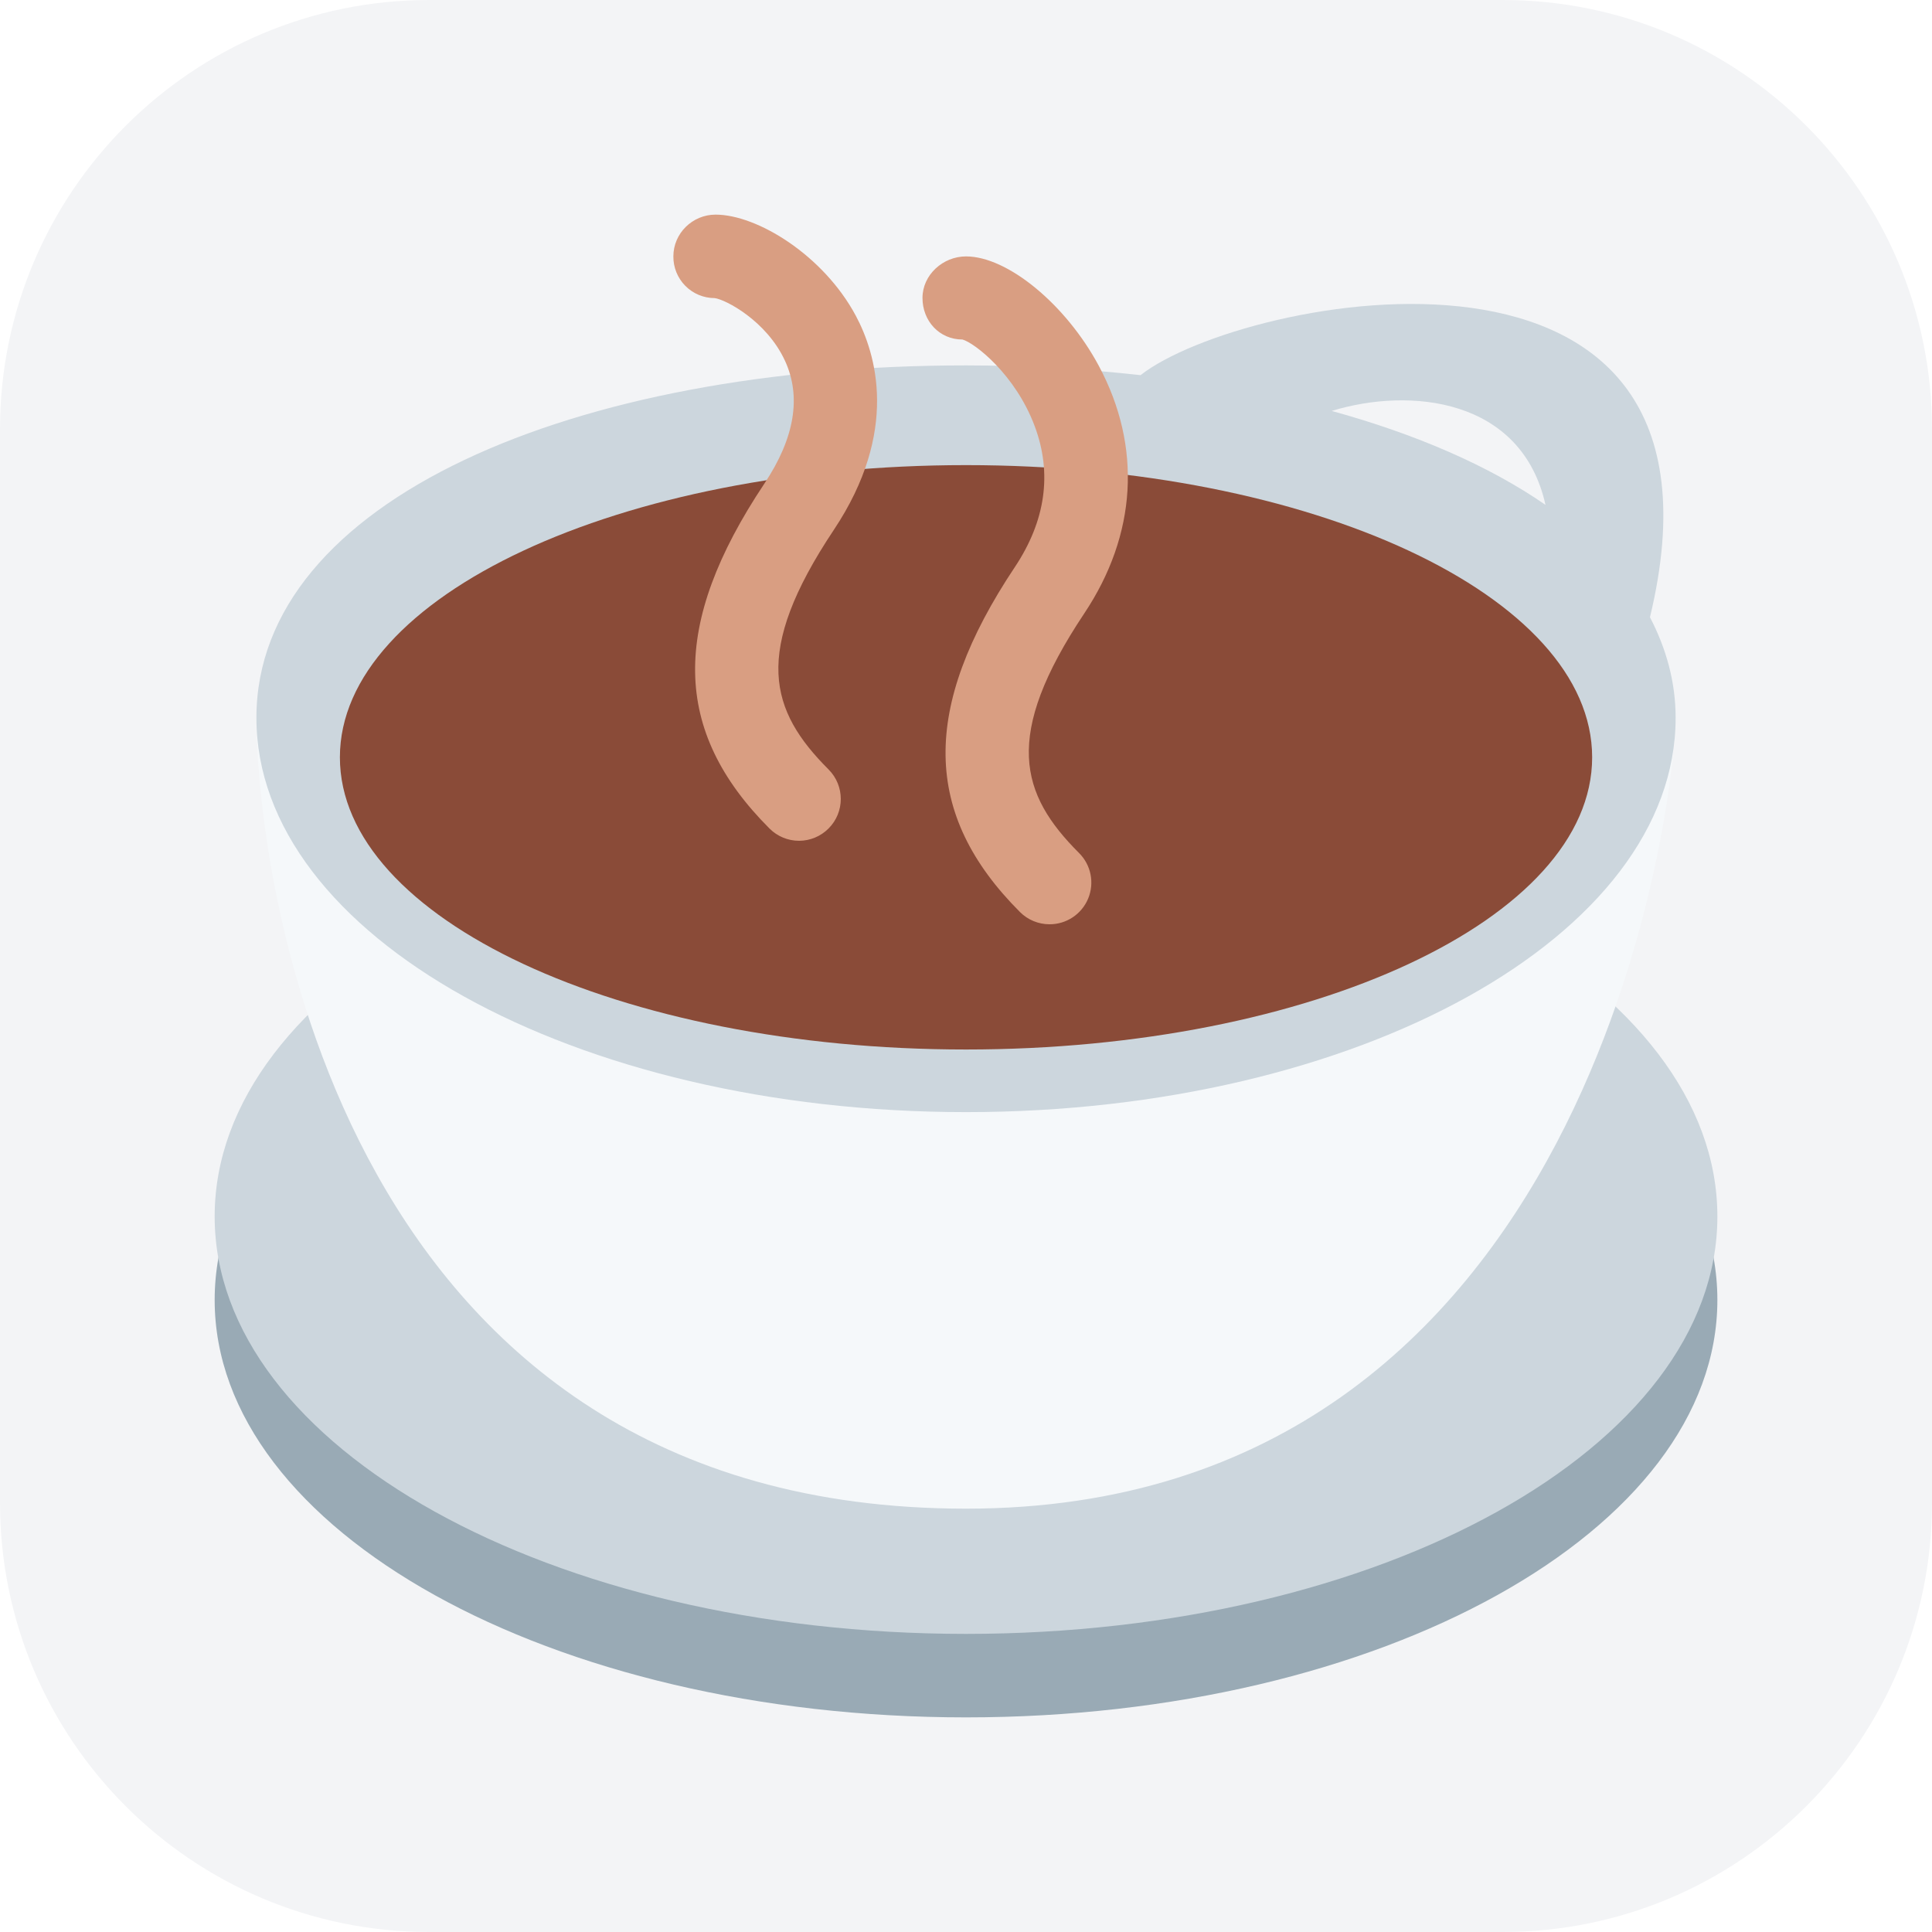
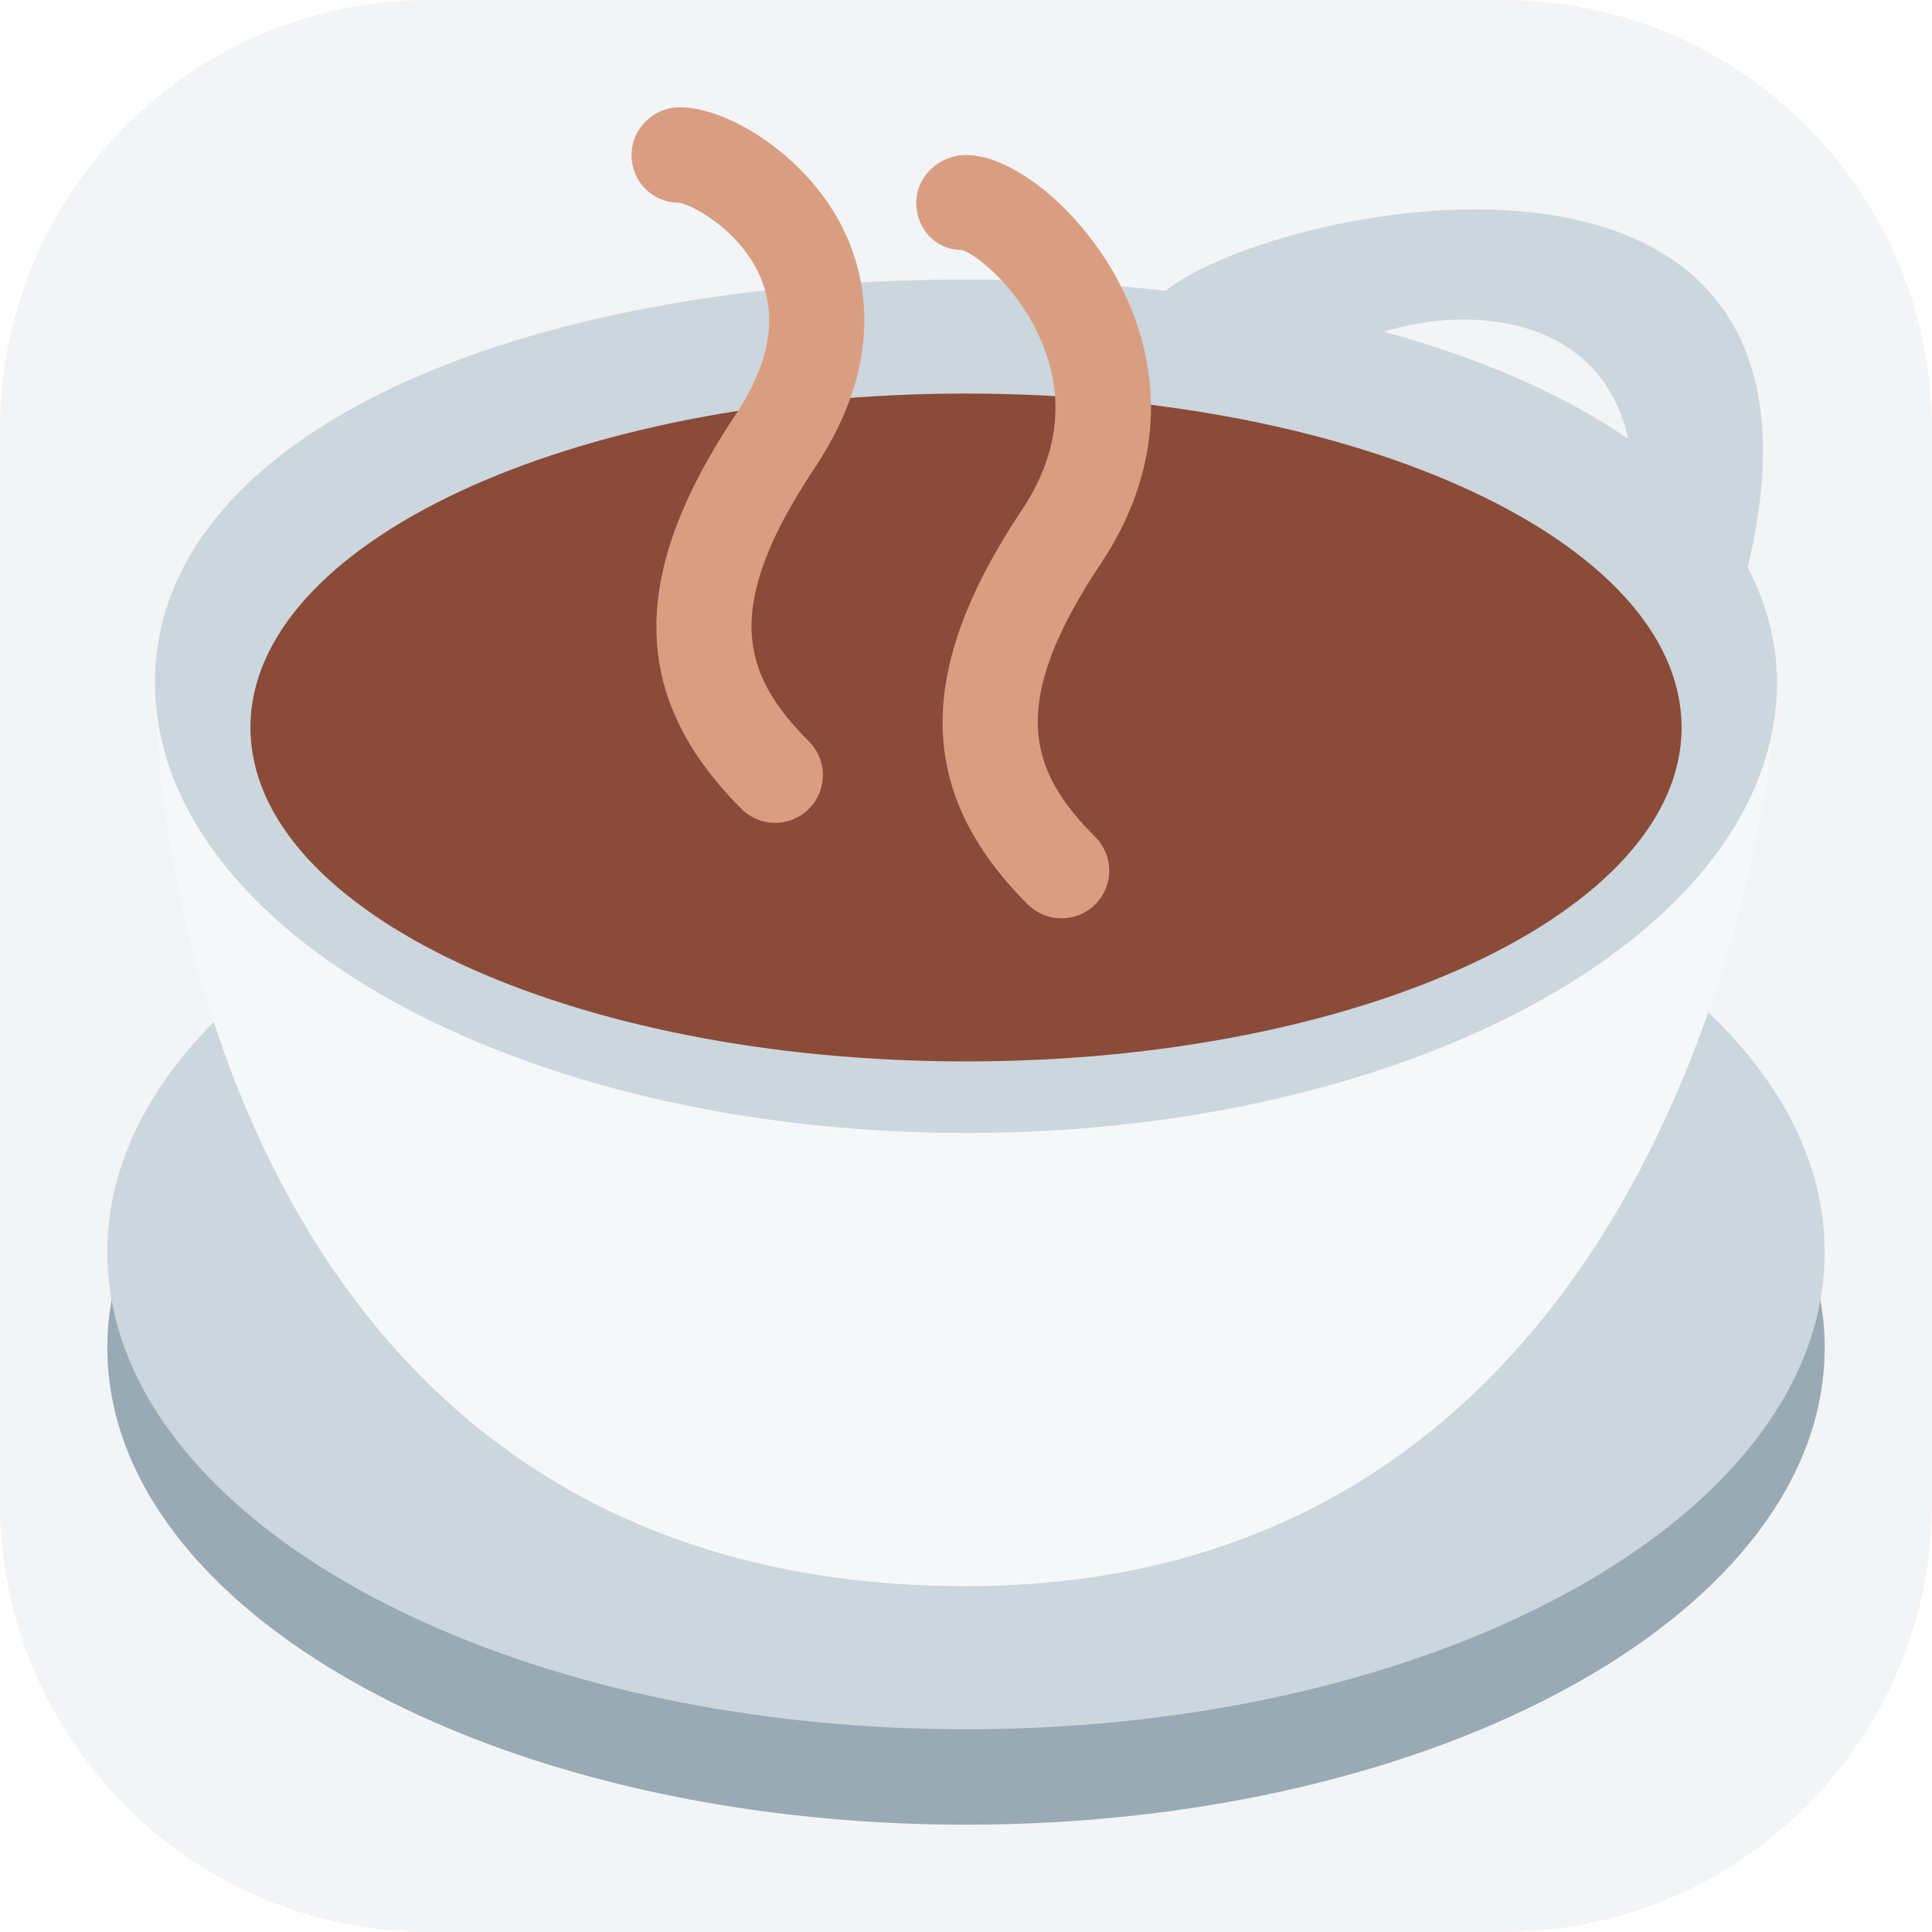
<svg xmlns="http://www.w3.org/2000/svg" viewBox="0 0 36 36">
  <rect width="36" height="36" rx="8" fill="#F3F4F6" />
-   <g transform="translate(4.00 4.00) scale(0.7778)">
+   <g transform="translate(2.00 2.00) scale(0.8889)">
    <ellipse cx="18" cy="26" fill="#99AAB5" rx="18" ry="10" />
    <ellipse cx="18" cy="24" fill="#CCD6DD" rx="18" ry="10" />
    <path fill="#F5F8FA" d="M18 31C3.042 31 1 16 1 12h34c0 2-1.958 19-17 19" />
    <path fill="#CCD6DD" d="M34.385 9.644c2.442-10.123-9.781-7.706-12.204-5.799A38 38 0 0 0 18 3.611c-9.389 0-17 3.229-17 8.444S8.611 21.5 18 21.5s17-4.229 17-9.444c0-.863-.226-1.664-.615-2.412m-2.503-2.692c-1.357-.938-3.102-1.694-5.121-2.25 1.875-.576 4.551-.309 5.121 2.25" />
    <ellipse cx="18" cy="13" fill="#8A4B38" rx="15" ry="7" />
    <path fill="#D99E82" d="M20 17a1 1 0 0 1-.707-.293c-2.337-2.337-2.376-4.885-.125-8.262.739-1.109.9-2.246.478-3.377-.461-1.236-1.438-1.996-1.731-2.077-.553 0-.958-.443-.958-.996S17.448 1 18 1c.997 0 2.395 1.153 3.183 2.625 1.034 1.933.91 4.039-.351 5.929-1.961 2.942-1.531 4.332-.125 5.738A.999.999 0 0 1 20 17m-6-2a1 1 0 0 1-.707-.293c-2.337-2.337-2.376-4.885-.125-8.262.727-1.091.893-2.083.494-2.947-.444-.961-1.431-1.469-1.684-1.499a.99.99 0 0 1-.989-1c0-.552.458-1 1.011-1 .997 0 2.585.974 3.36 2.423.481.899 1.052 2.761-.528 5.131-1.961 2.942-1.531 4.332-.125 5.738a1 1 0 0 1 0 1.414A1 1 0 0 1 14 15" />
  </g>
</svg>
